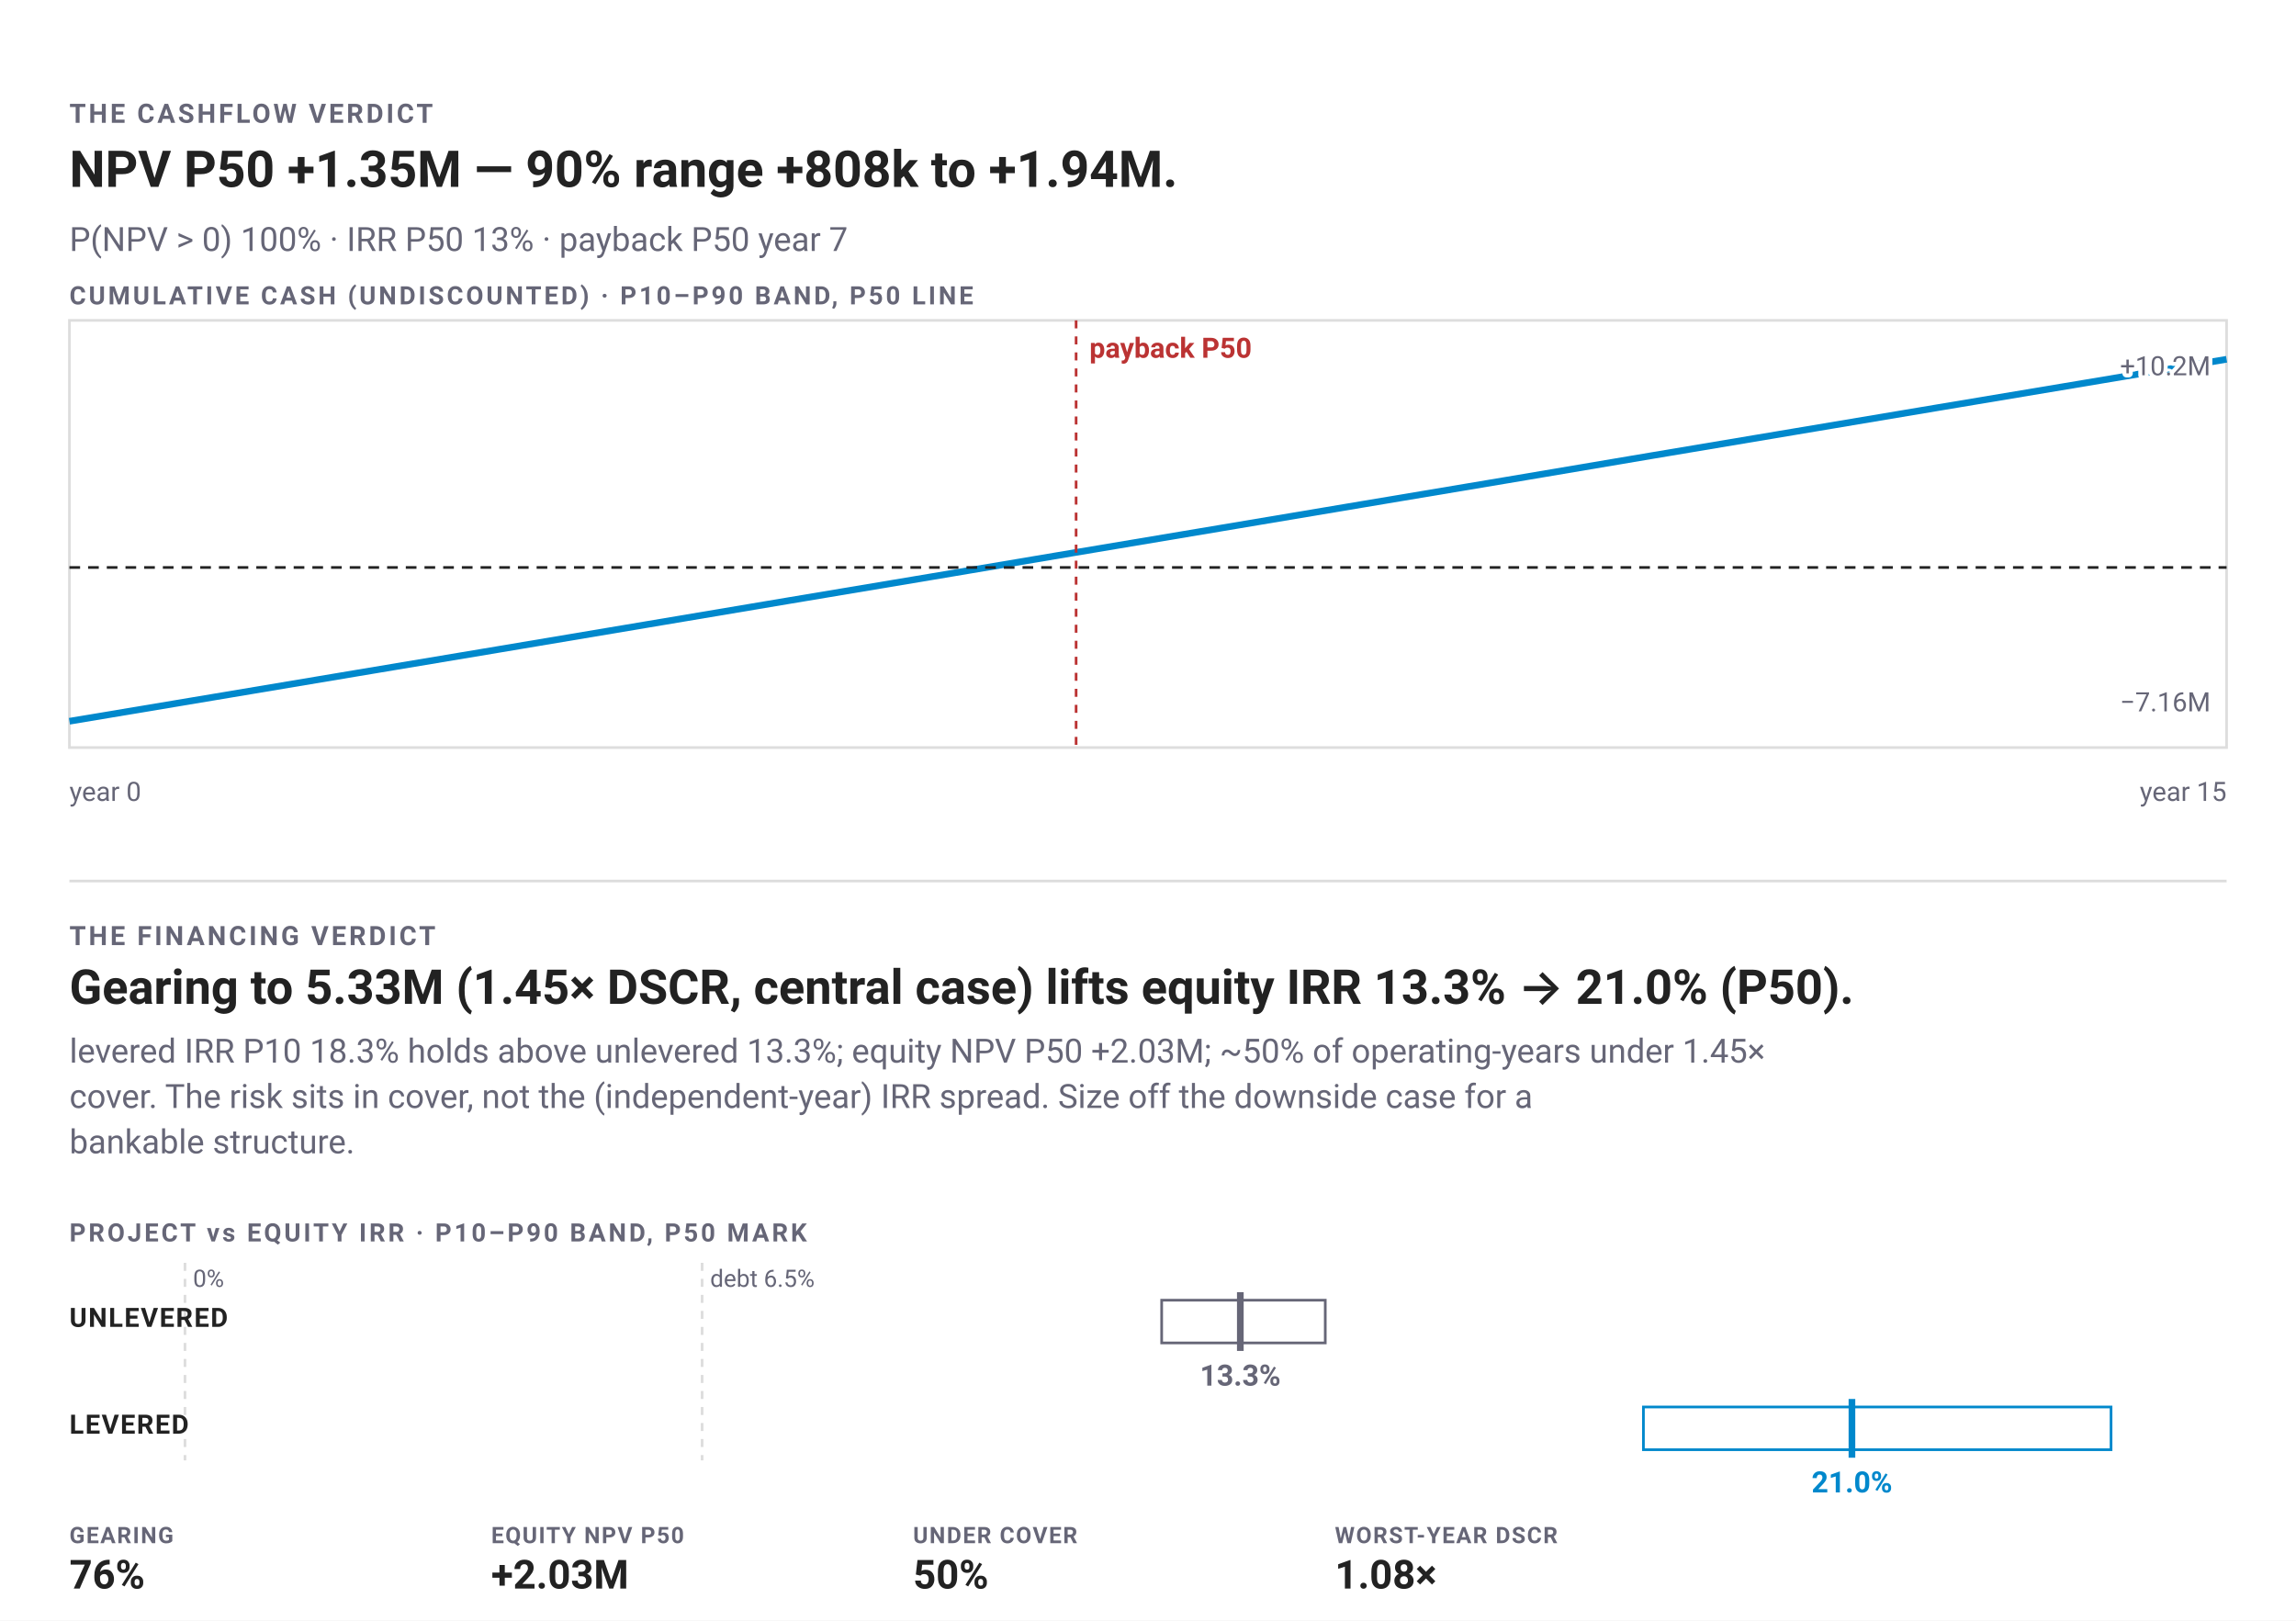
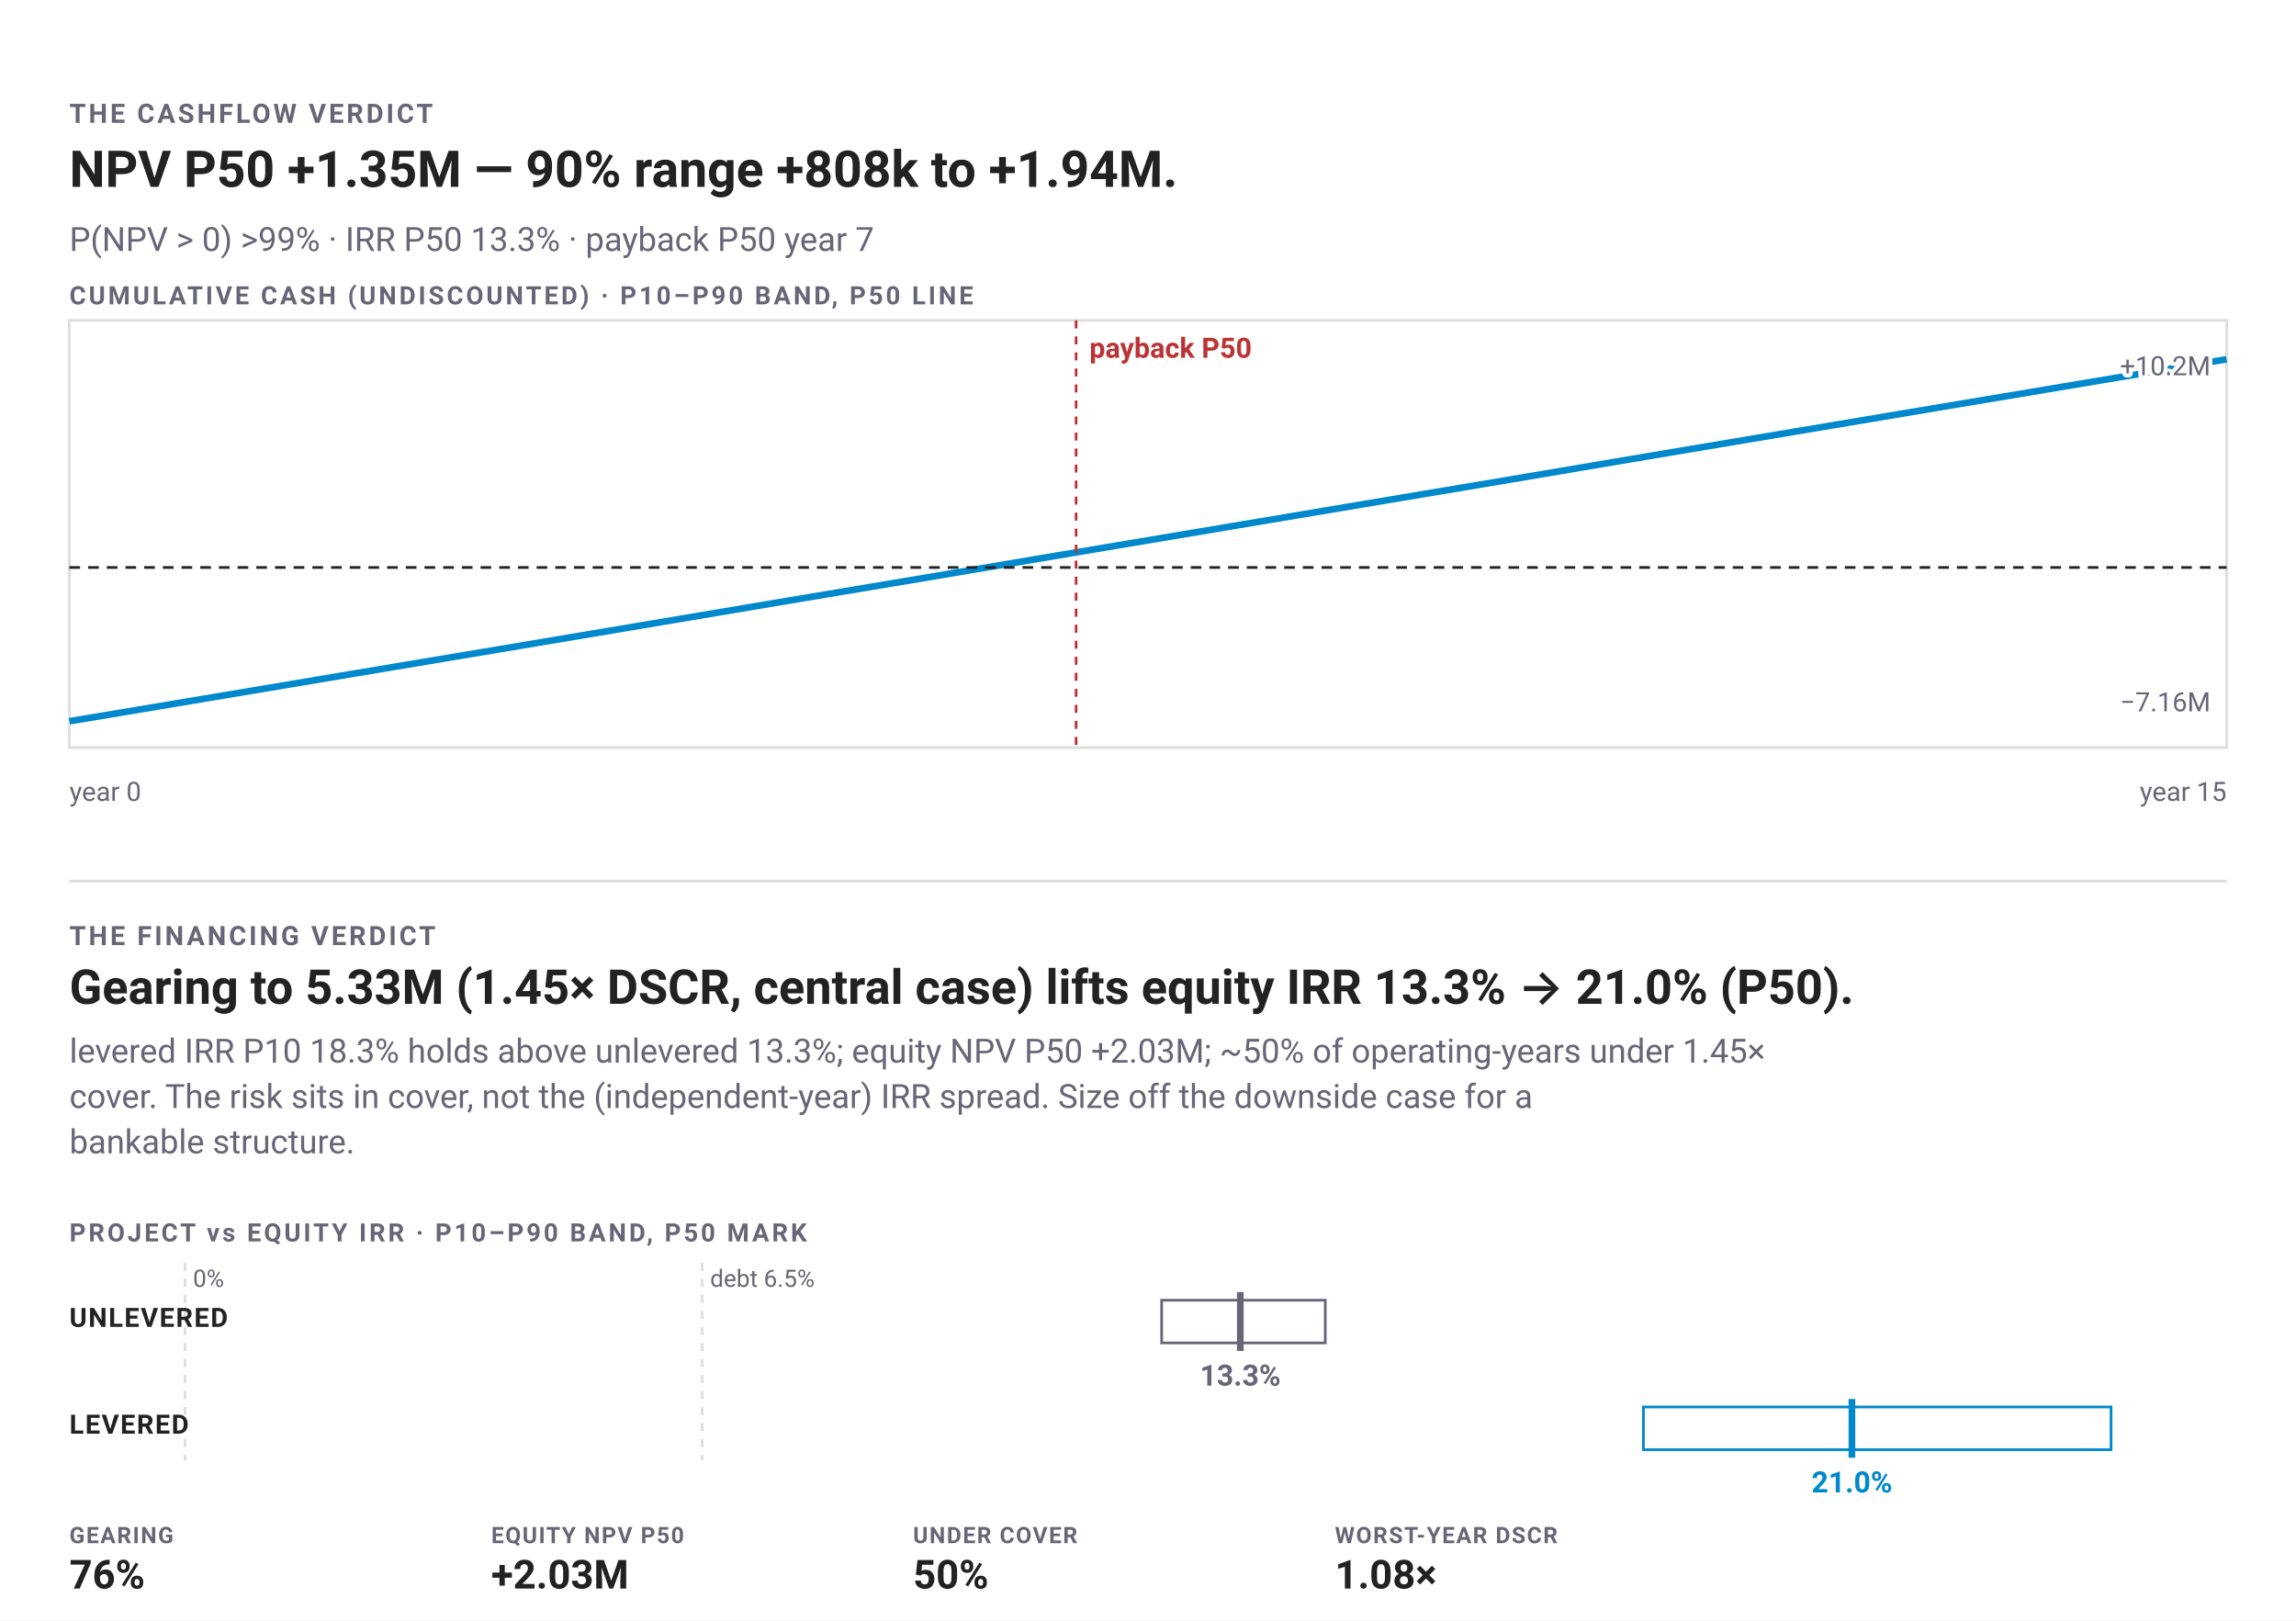
- <svg xmlns="http://www.w3.org/2000/svg" width="860" height="607" viewBox="0 0 860 607" font-family="-apple-system,BlinkMacSystemFont,'Segoe UI',Roboto,sans-serif" role="img" aria-label="NPV P50 +1.35M — 90% range +808k to +1.94M. P(NPV &gt; 0) 100% · IRR P50 13% · payback P50 year 7 Gearing to 5.33M (1.45× DSCR, central case) lifts equity IRR 13.3% → 21.0% (P50).">
+ <svg xmlns="http://www.w3.org/2000/svg" width="860" height="607" viewBox="0 0 860 607" font-family="-apple-system,BlinkMacSystemFont,'Segoe UI',Roboto,sans-serif" role="img" aria-label="NPV P50 +1.35M — 90% range +808k to +1.94M. P(NPV &gt; 0) &gt;99% · IRR P50 13.3% · payback P50 year 7 Gearing to 5.33M (1.45× DSCR, central case) lifts equity IRR 13.3% → 21.0% (P50).">
  <rect width="860" height="607" fill="#fff" />
  <text x="26" y="46" font-size="10" font-weight="600" letter-spacing="1" fill="#667">THE CASHFLOW VERDICT</text>
  <text x="26" y="70" font-size="19" font-weight="600" fill="#222">NPV P50 +1.35M — 90% range +808k to +1.94M.</text>
-   <text x="26" y="94" font-size="12.5" fill="#667">P(NPV &gt; 0) 100% · IRR P50 13% · payback P50 year 7</text>
+   <text x="26" y="94" font-size="12.5" fill="#667">P(NPV &gt; 0) &gt;99% · IRR P50 13.3% · payback P50 year 7</text>
  <rect x="26" y="120" width="808" height="160" fill="none" stroke="#ddd" />
  <polygon points="26,268.88 79.87,259.1 133.73,249.53 187.6,240.02 241.47,230.69 295.33,221.32 349.2,211.96 403.07,202.58 456.93,193.29 510.8,184.01 564.67,174.87 618.53,165.49 672.4,156.25 726.27,147.02 780.13,137.7 834,128.57 834,140.38 780.13,149.29 726.27,158.04 672.4,166.92 618.53,175.77 564.67,184.59 510.8,193.42 456.93,202.22 403.07,210.95 349.2,219.67 295.33,228.44 241.47,237.15 187.6,245.86 133.73,254.49 79.87,263.07 26,271.43" fill="none" />
  <polyline points="26,270.15 79.87,261.14 133.73,252.11 187.6,243.1 241.47,234.05 295.33,224.99 349.2,215.97 403.07,206.9 456.93,197.87 510.8,188.82 564.67,179.79 618.53,170.69 672.4,161.65 726.27,152.61 780.13,143.6 834,134.57" fill="none" stroke="#08c" stroke-width="2.5" />
  <line data-zero="" x1="26" y1="212.55" x2="834" y2="212.55" stroke="#222" stroke-width="1" stroke-dasharray="4 3" />
  <line data-event="" x1="403.07" y1="120" x2="403.07" y2="280" stroke="#b33" stroke-width="1" stroke-dasharray="3 3" />
  <text x="408.07" y="134" font-size="10.5" font-weight="600" fill="#b33">payback P50</text>
  <text x="26" y="300" font-size="10" fill="#667">year 0</text>
  <text x="834" y="300" font-size="10" text-anchor="end" fill="#667">year 15</text>
  <text x="26" y="114" font-size="9.5" font-weight="600" letter-spacing="1" fill="#667">CUMULATIVE CASH (UNDISCOUNTED) · P10–P90 BAND, P50 LINE</text>
  <text x="828" y="140.57" font-size="10" text-anchor="end" fill="#667" paint-order="stroke" stroke="#fff" stroke-width="3" stroke-linejoin="round">+10.2M</text>
  <text x="828" y="266.43" font-size="10" text-anchor="end" fill="#667" paint-order="stroke" stroke="#fff" stroke-width="3" stroke-linejoin="round">−7.16M</text>
  <line x1="26" y1="330" x2="834" y2="330" stroke="#ddd" />
  <text x="26" y="354" font-size="10" font-weight="600" letter-spacing="1" fill="#667">THE FINANCING VERDICT</text>
  <text x="26" y="376" font-size="18" font-weight="600" fill="#222">Gearing to 5.33M (1.45× DSCR, central case) lifts equity IRR 13.3% → 21.0% (P50).</text>
  <text x="26" y="398" font-size="12.5" fill="#667">levered IRR P10 18.3% holds above unlevered 13.3%; equity NPV P50 +2.03M; ~50% of operating-years under 1.45×</text>
  <text x="26" y="415" font-size="12.5" fill="#667">cover. The risk sits in cover, not the (independent-year) IRR spread. Size off the downside case for a</text>
  <text x="26" y="432" font-size="12.5" fill="#667">bankable structure.</text>
  <text x="26" y="465" font-size="9.5" font-weight="600" letter-spacing="1" fill="#667">PROJECT vs EQUITY IRR · P10–P90 BAND, P50 MARK</text>
  <line x1="69.29" y1="473" x2="69.29" y2="547" stroke="#ddd" stroke-dasharray="3 3" />
  <text x="72.29" y="482" font-size="9" fill="#667">0%</text>
  <line x1="262.98" y1="473" x2="262.98" y2="547" stroke="#ddd" stroke-dasharray="3 3" />
  <text x="265.98" y="482" font-size="9" fill="#667">debt 6.5%</text>
  <text x="26" y="497" font-size="10" font-weight="600" letter-spacing="0.5" fill="#222">UNLEVERED</text>
  <rect x="435.12" y="487" width="61.28" height="16" rx="0" fill="none" stroke="#667" />
  <line x1="464.58" y1="484" x2="464.58" y2="506" stroke="#667" stroke-width="2.5" />
  <text x="464.58" y="519" font-size="11" font-weight="600" text-anchor="middle" fill="#667">13.3%</text>
  <text x="26" y="537" font-size="10" font-weight="600" letter-spacing="0.5" fill="#222">LEVERED</text>
  <rect x="615.57" y="527" width="175.15" height="16" rx="0" fill="none" stroke="#08c" />
  <line x1="693.67" y1="524" x2="693.67" y2="546" stroke="#08c" stroke-width="2.5" />
  <text x="693.67" y="559" font-size="11" font-weight="600" text-anchor="middle" fill="#08c">21.0%</text>
  <text x="26" y="578" font-size="8.5" font-weight="600" letter-spacing="0.5" fill="#667">GEARING</text>
  <text x="26" y="595" font-size="15" font-weight="600" fill="#222">76%</text>
  <text x="184" y="578" font-size="8.5" font-weight="600" letter-spacing="0.5" fill="#667">EQUITY NPV P50</text>
  <text x="184" y="595" font-size="15" font-weight="600" fill="#222">+2.03M</text>
  <text x="342" y="578" font-size="8.5" font-weight="600" letter-spacing="0.5" fill="#667">UNDER COVER</text>
  <text x="342" y="595" font-size="15" font-weight="600" fill="#222">50%</text>
  <text x="500" y="578" font-size="8.5" font-weight="600" letter-spacing="0.5" fill="#667">WORST-YEAR DSCR</text>
  <text x="500" y="595" font-size="15" font-weight="600" fill="#222">1.08×</text>
</svg>
